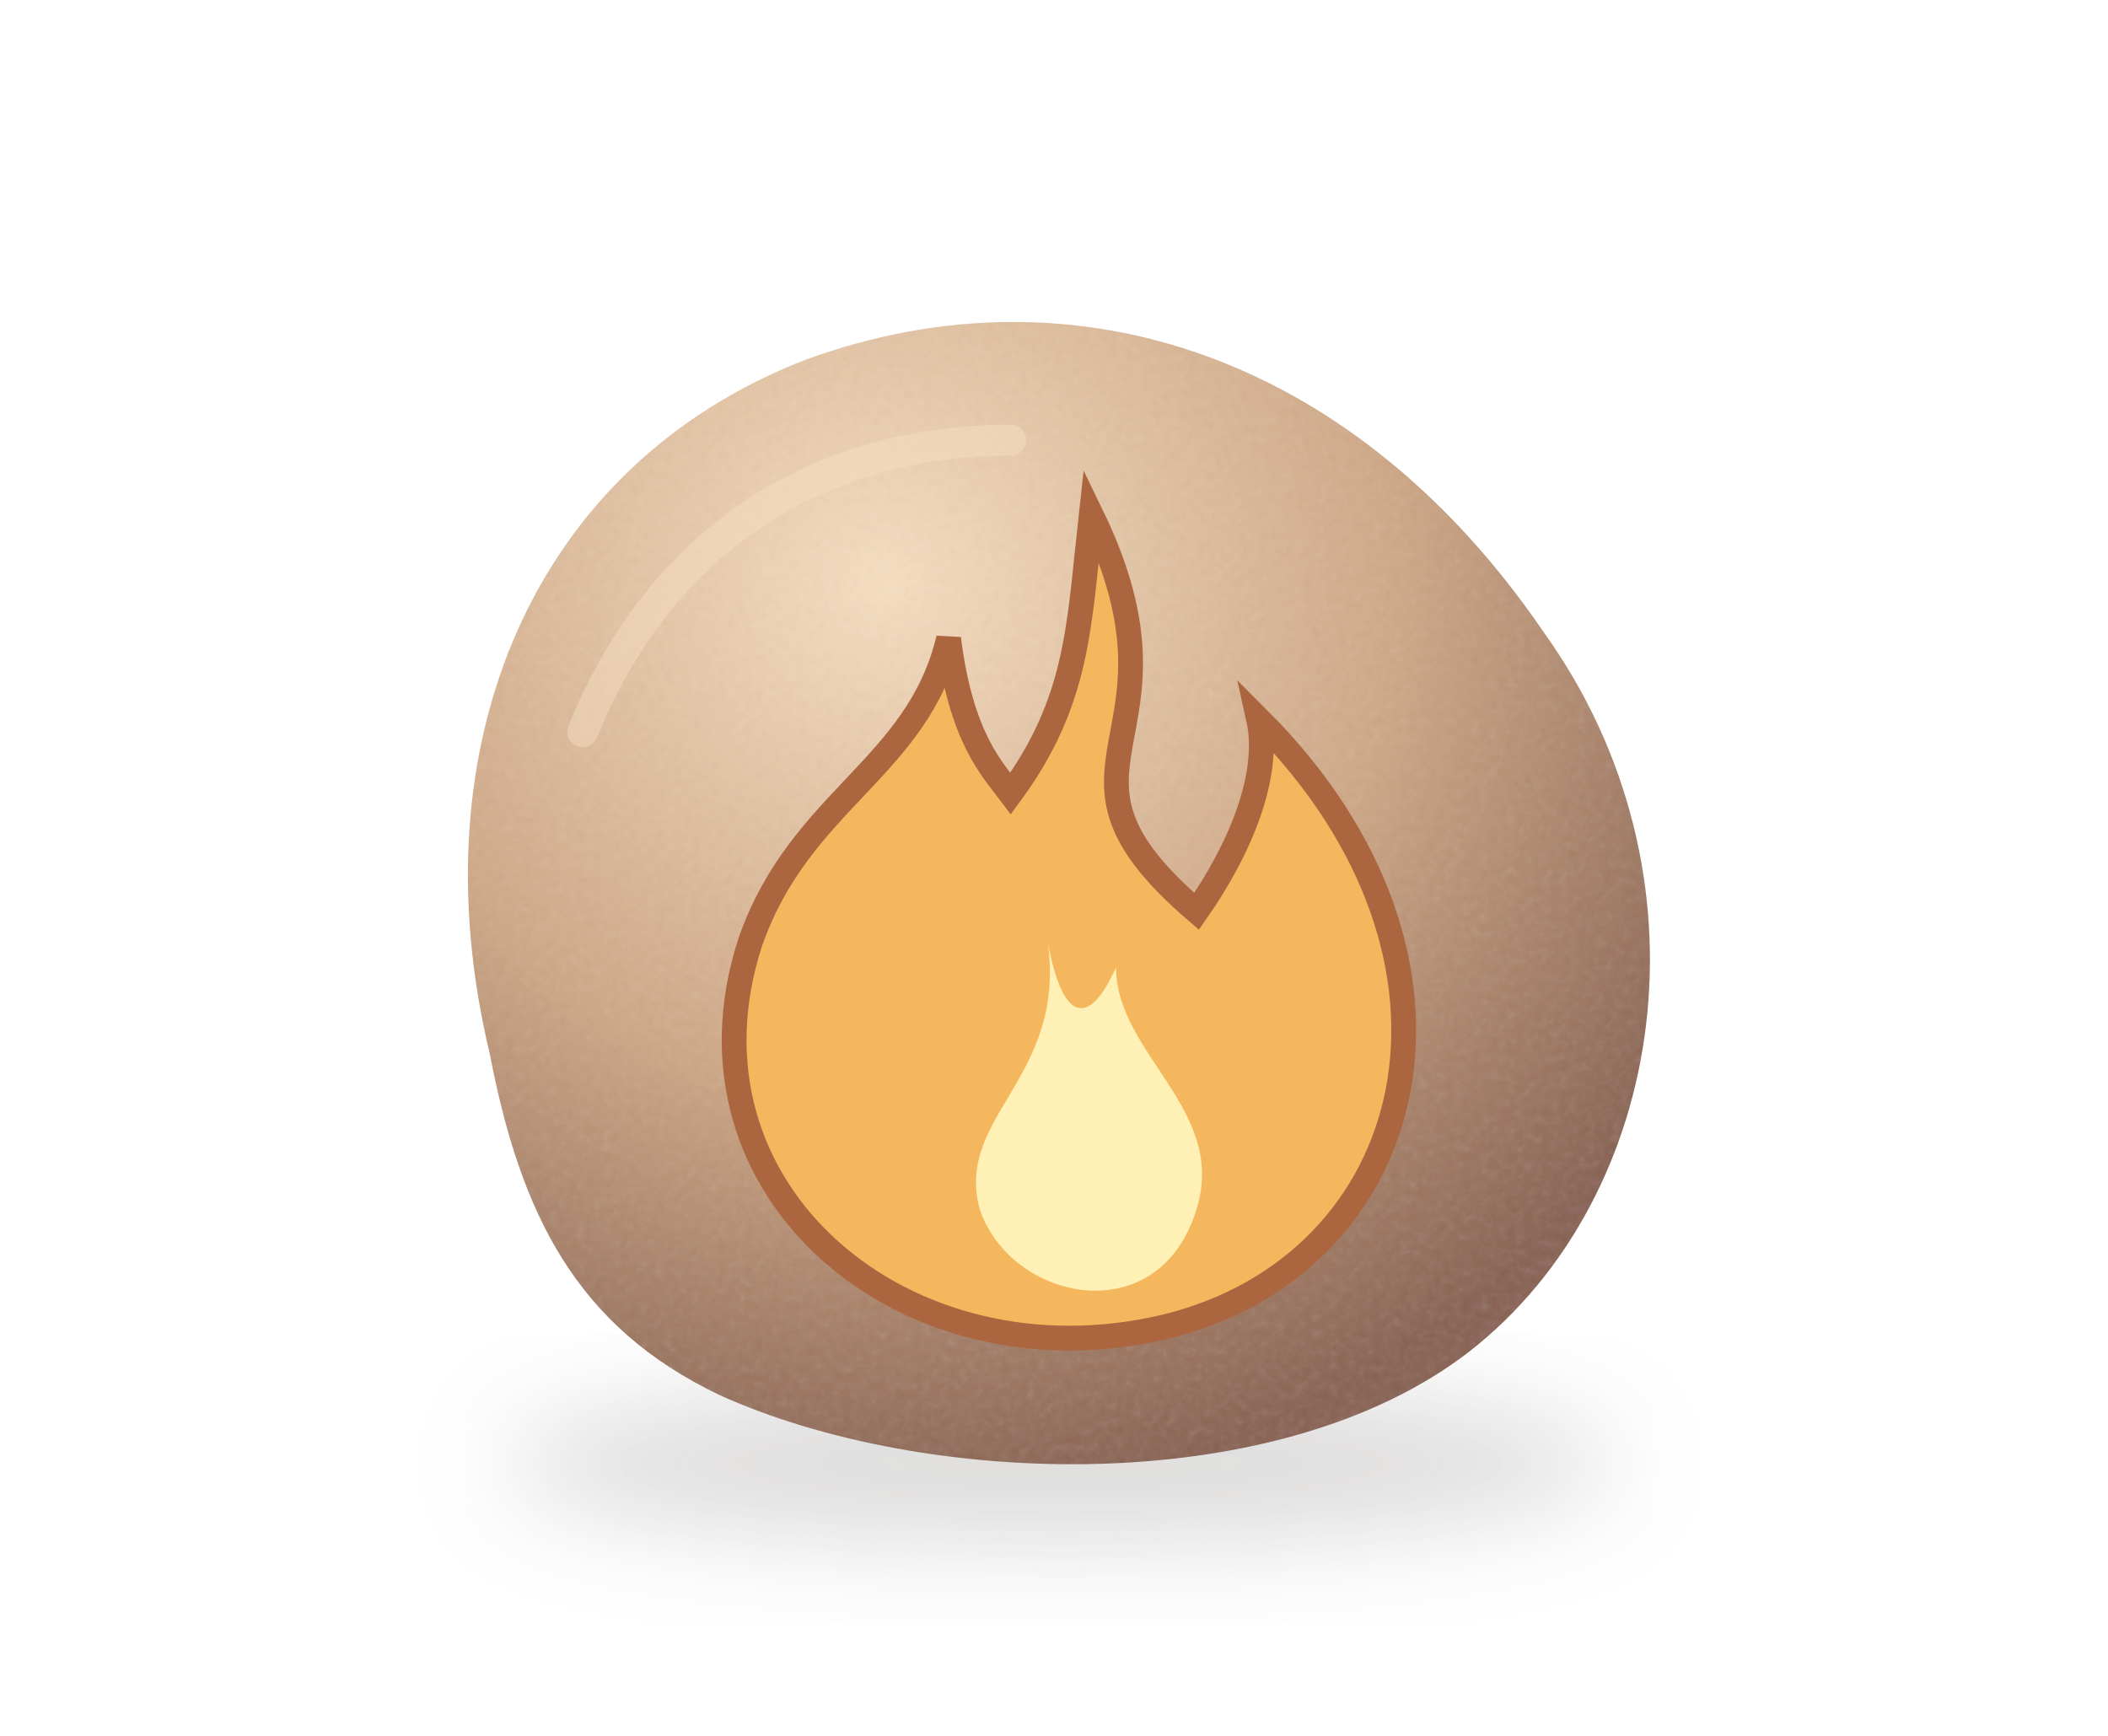
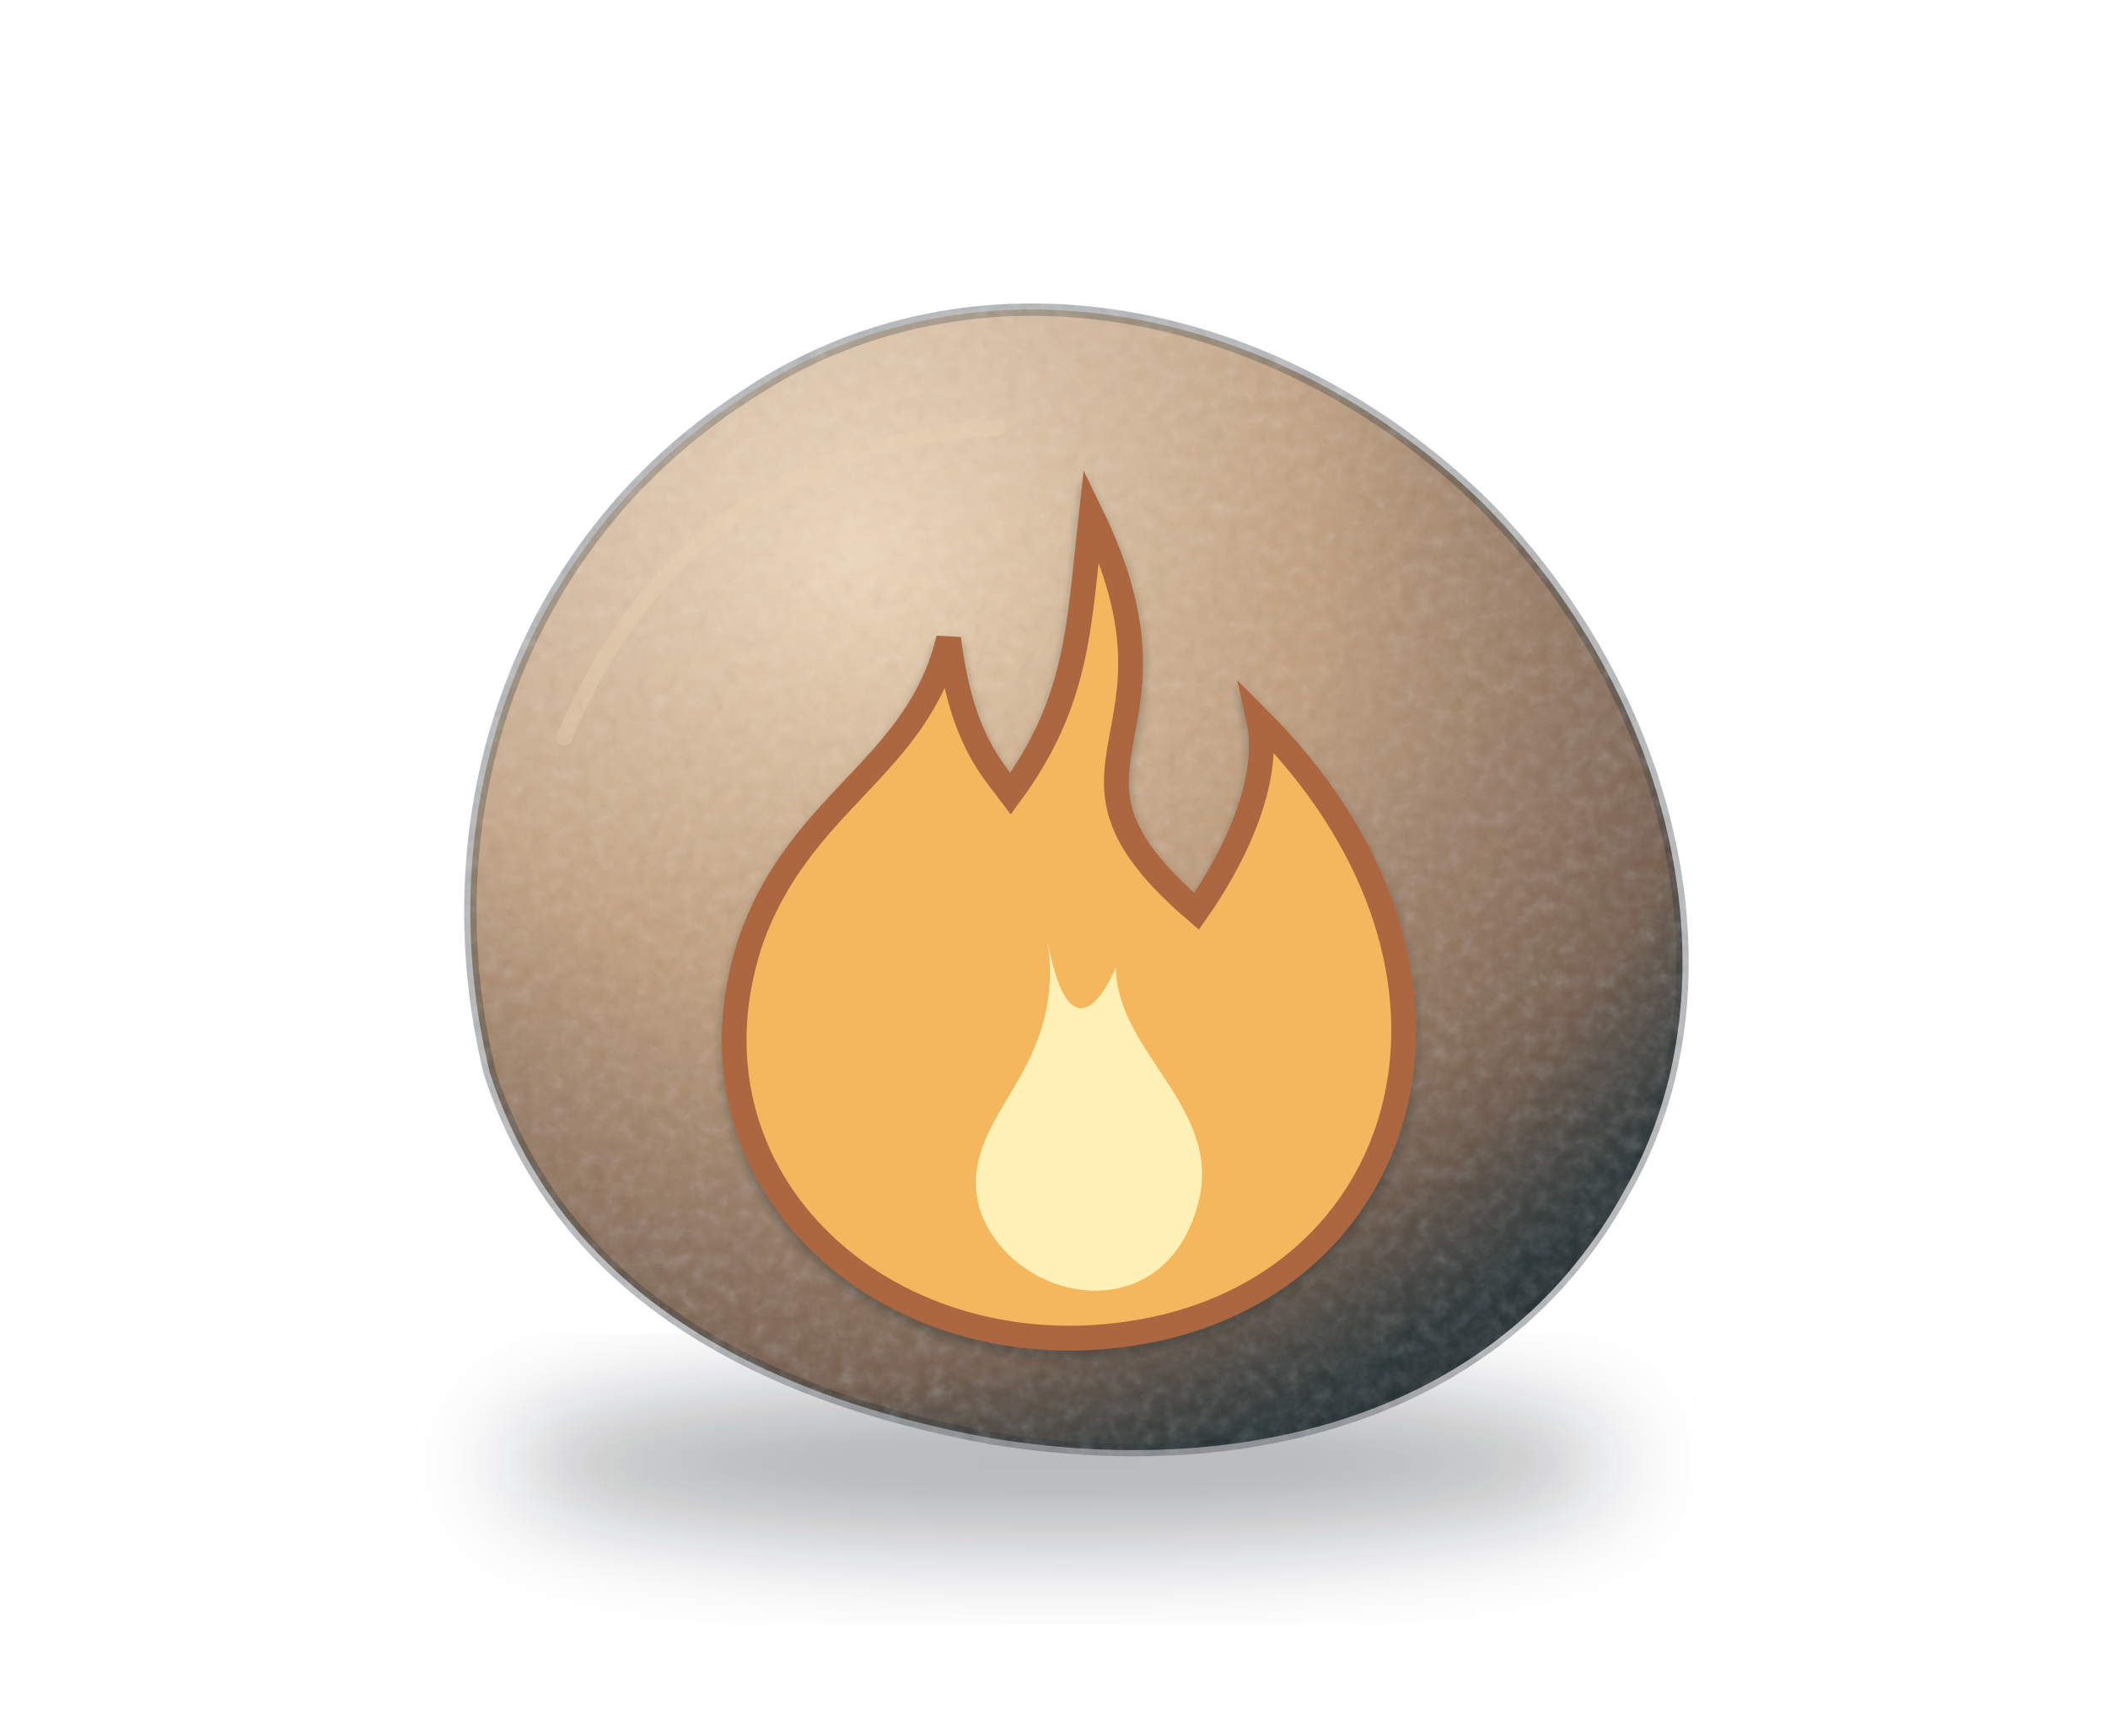
<svg xmlns="http://www.w3.org/2000/svg" viewBox="0 0 340 280">
  <defs>
-     <radialGradient id="s" cx="35%" cy="23%" r="80%">
-       <stop stop-color="#f5ddc1" />
-       <stop offset=".55" stop-color="#cea887" />
-       <stop offset="1" stop-color="#896454" />
+     <radialGradient id="s" cx="32%" cy="22%" r="83%">
+       <stop stop-color="#ead2b3" />
+       <stop offset=".46" stop-color="#c0a080" />
+       <stop offset=".86" stop-color="#7a6251" />
+       <stop offset="1" stop-color="#343e3d" />
    </radialGradient>
    <filter id="shadow" x="-30%" y="-30%" width="160%" height="180%">
      <feGaussianBlur stdDeviation="8" />
    </filter>
    <filter id="grain">
-       <feTurbulence type="fractalNoise" baseFrequency=".7" numOctaves="3" stitchTiles="stitch" />
+       <feTurbulence type="fractalNoise" baseFrequency=".42" numOctaves="3" stitchTiles="stitch" />
      <feColorMatrix type="saturate" values="0" />
      <feComponentTransfer>
-         <feFuncA type="linear" slope=".13" />
+         <feFuncA type="linear" slope=".23" />
      </feComponentTransfer>
      <feComposite in2="SourceGraphic" operator="in" />
      <feBlend in="SourceGraphic" mode="soft-light" />
    </filter>
+     <linearGradient id="bevel" x1=".2" y1="0" x2=".8" y2="1">
+       <stop stop-color="#fff" stop-opacity=".22" />
+       <stop offset=".38" stop-color="#fff" stop-opacity="0" />
+       <stop offset=".74" stop-color="#13232b" stop-opacity=".02" />
+       <stop offset="1" stop-color="#13232b" stop-opacity=".4" />
+     </linearGradient>
+     <filter id="paint" x="-20%" y="-20%" width="140%" height="140%">
+       <feDropShadow dx="0" dy="1" stdDeviation=".8" flood-color="#17252c" flood-opacity=".35" />
+     </filter>
  </defs>
-   <ellipse cx="171" cy="236" rx="90" ry="13" opacity=".17" fill="#37312d" filter="url(#shadow)" />
-   <path d="M79 170C67 120 86 75 130 58c44-16 89 0 119 44 28 39 20 91-12 116-31 24-88 22-121 7-23-11-32-29-37-55Z" fill="url(#s)" filter="url(#grain)" />
-   <path d="M94 118c13-32 39-47 69-47" fill="none" stroke="#f5ddc1" stroke-width="5" stroke-linecap="round" opacity=".5" />
-   <path d="M176 83c18 37-11 40 17 64 7-10 12-22 10-31 39 39 26 88-15 98-42 10-80-22-67-62 8-23 27-28 32-49 2 16 7 21 10 25 11-15 11-27 13-45z" fill="#f4b75d" stroke="#ac663f" stroke-width="4" />
-   <path d="M169 152c3 22-15 28-11 43 5 15 29 20 35 0 5-16-13-25-13-39-3 7-8 12-11-4z" fill="#fff0b5" />
+   <ellipse cx="171" cy="236" rx="90" ry="13" opacity=".32" fill="#0b171b" filter="url(#shadow)" />
+   <path d="M79 173C69 132 83 88 120 64c37-25 86-15 119 17 31 31 42 78 23 111-19 35-59 47-102 40-44-8-71-28-81-59Z" fill="url(#s)" stroke="#243031" stroke-opacity=".35" stroke-width="2" filter="url(#grain)" />
+   <path d="M79 173C69 132 83 88 120 64c37-25 86-15 119 17 31 31 42 78 23 111-19 35-59 47-102 40-44-8-71-28-81-59Z" fill="url(#bevel)" />
+   <path d="M91 119c13-31 37-48 70-50" fill="none" stroke="#ead2b3" stroke-width="2.5" stroke-linecap="round" opacity=".34" />
+   <g filter="url(#paint)">
+     <path d="M176 83c18 37-11 40 17 64 7-10 12-22 10-31 39 39 26 88-15 98-42 10-80-22-67-62 8-23 27-28 32-49 2 16 7 21 10 25 11-15 11-27 13-45z" fill="#f4b75d" stroke="#ac663f" stroke-width="4" />
+     <path d="M169 152c3 22-15 28-11 43 5 15 29 20 35 0 5-16-13-25-13-39-3 7-8 12-11-4z" fill="#fff0b5" />
+   </g>
</svg>
